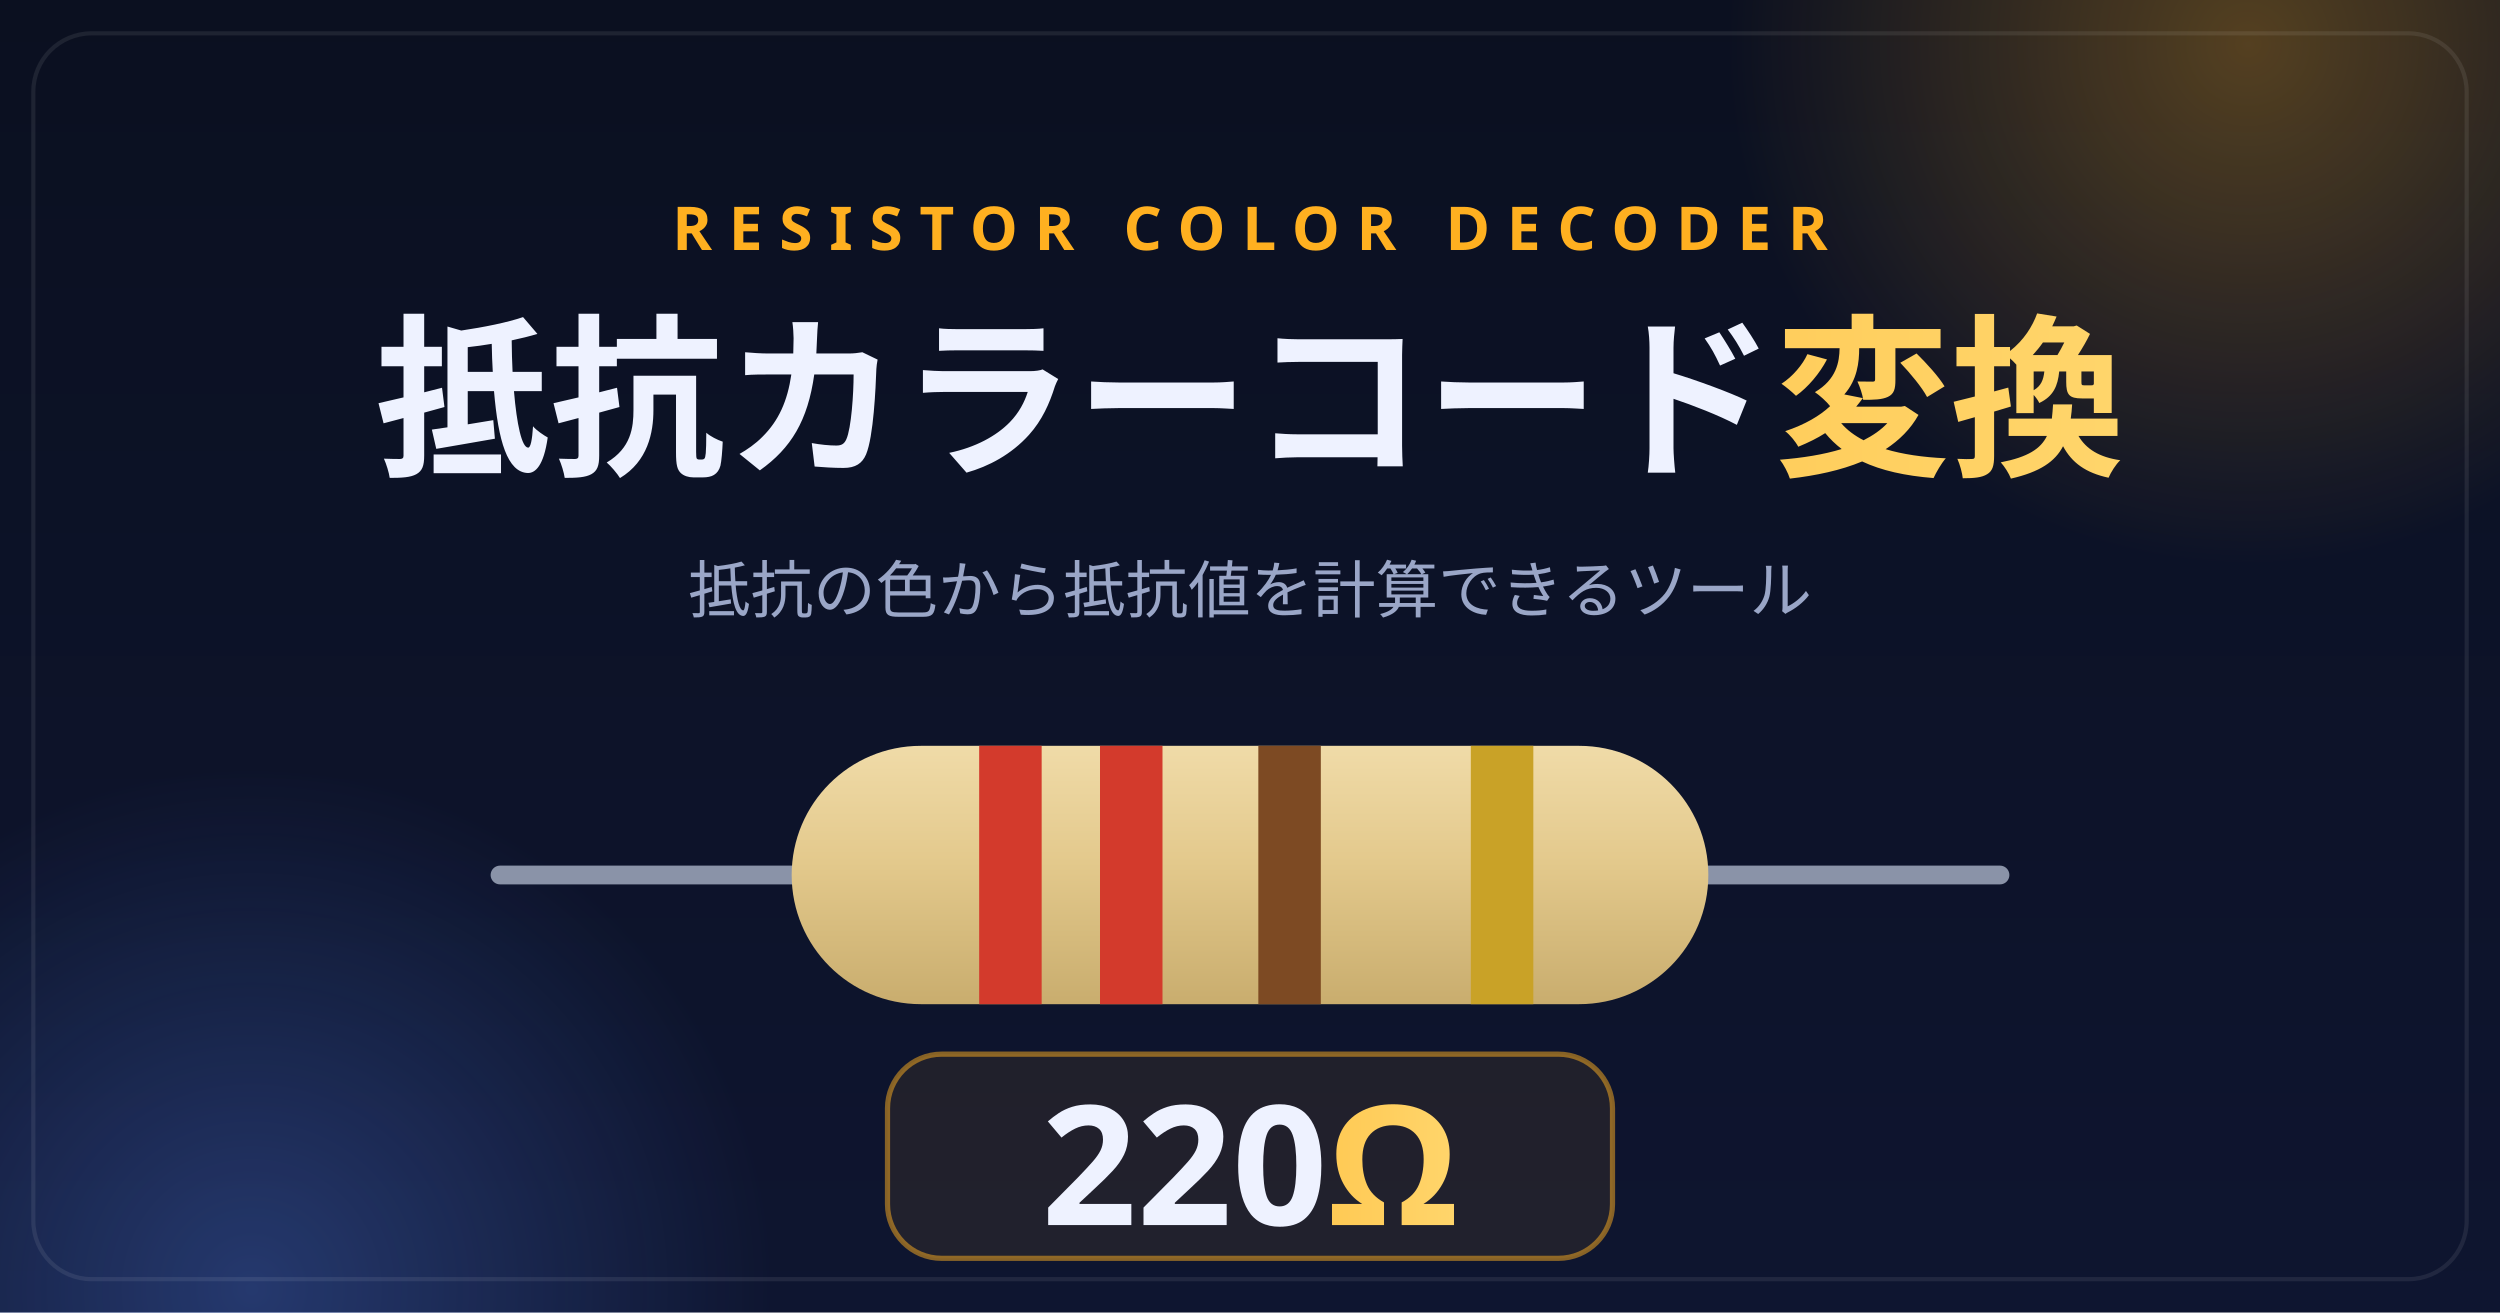
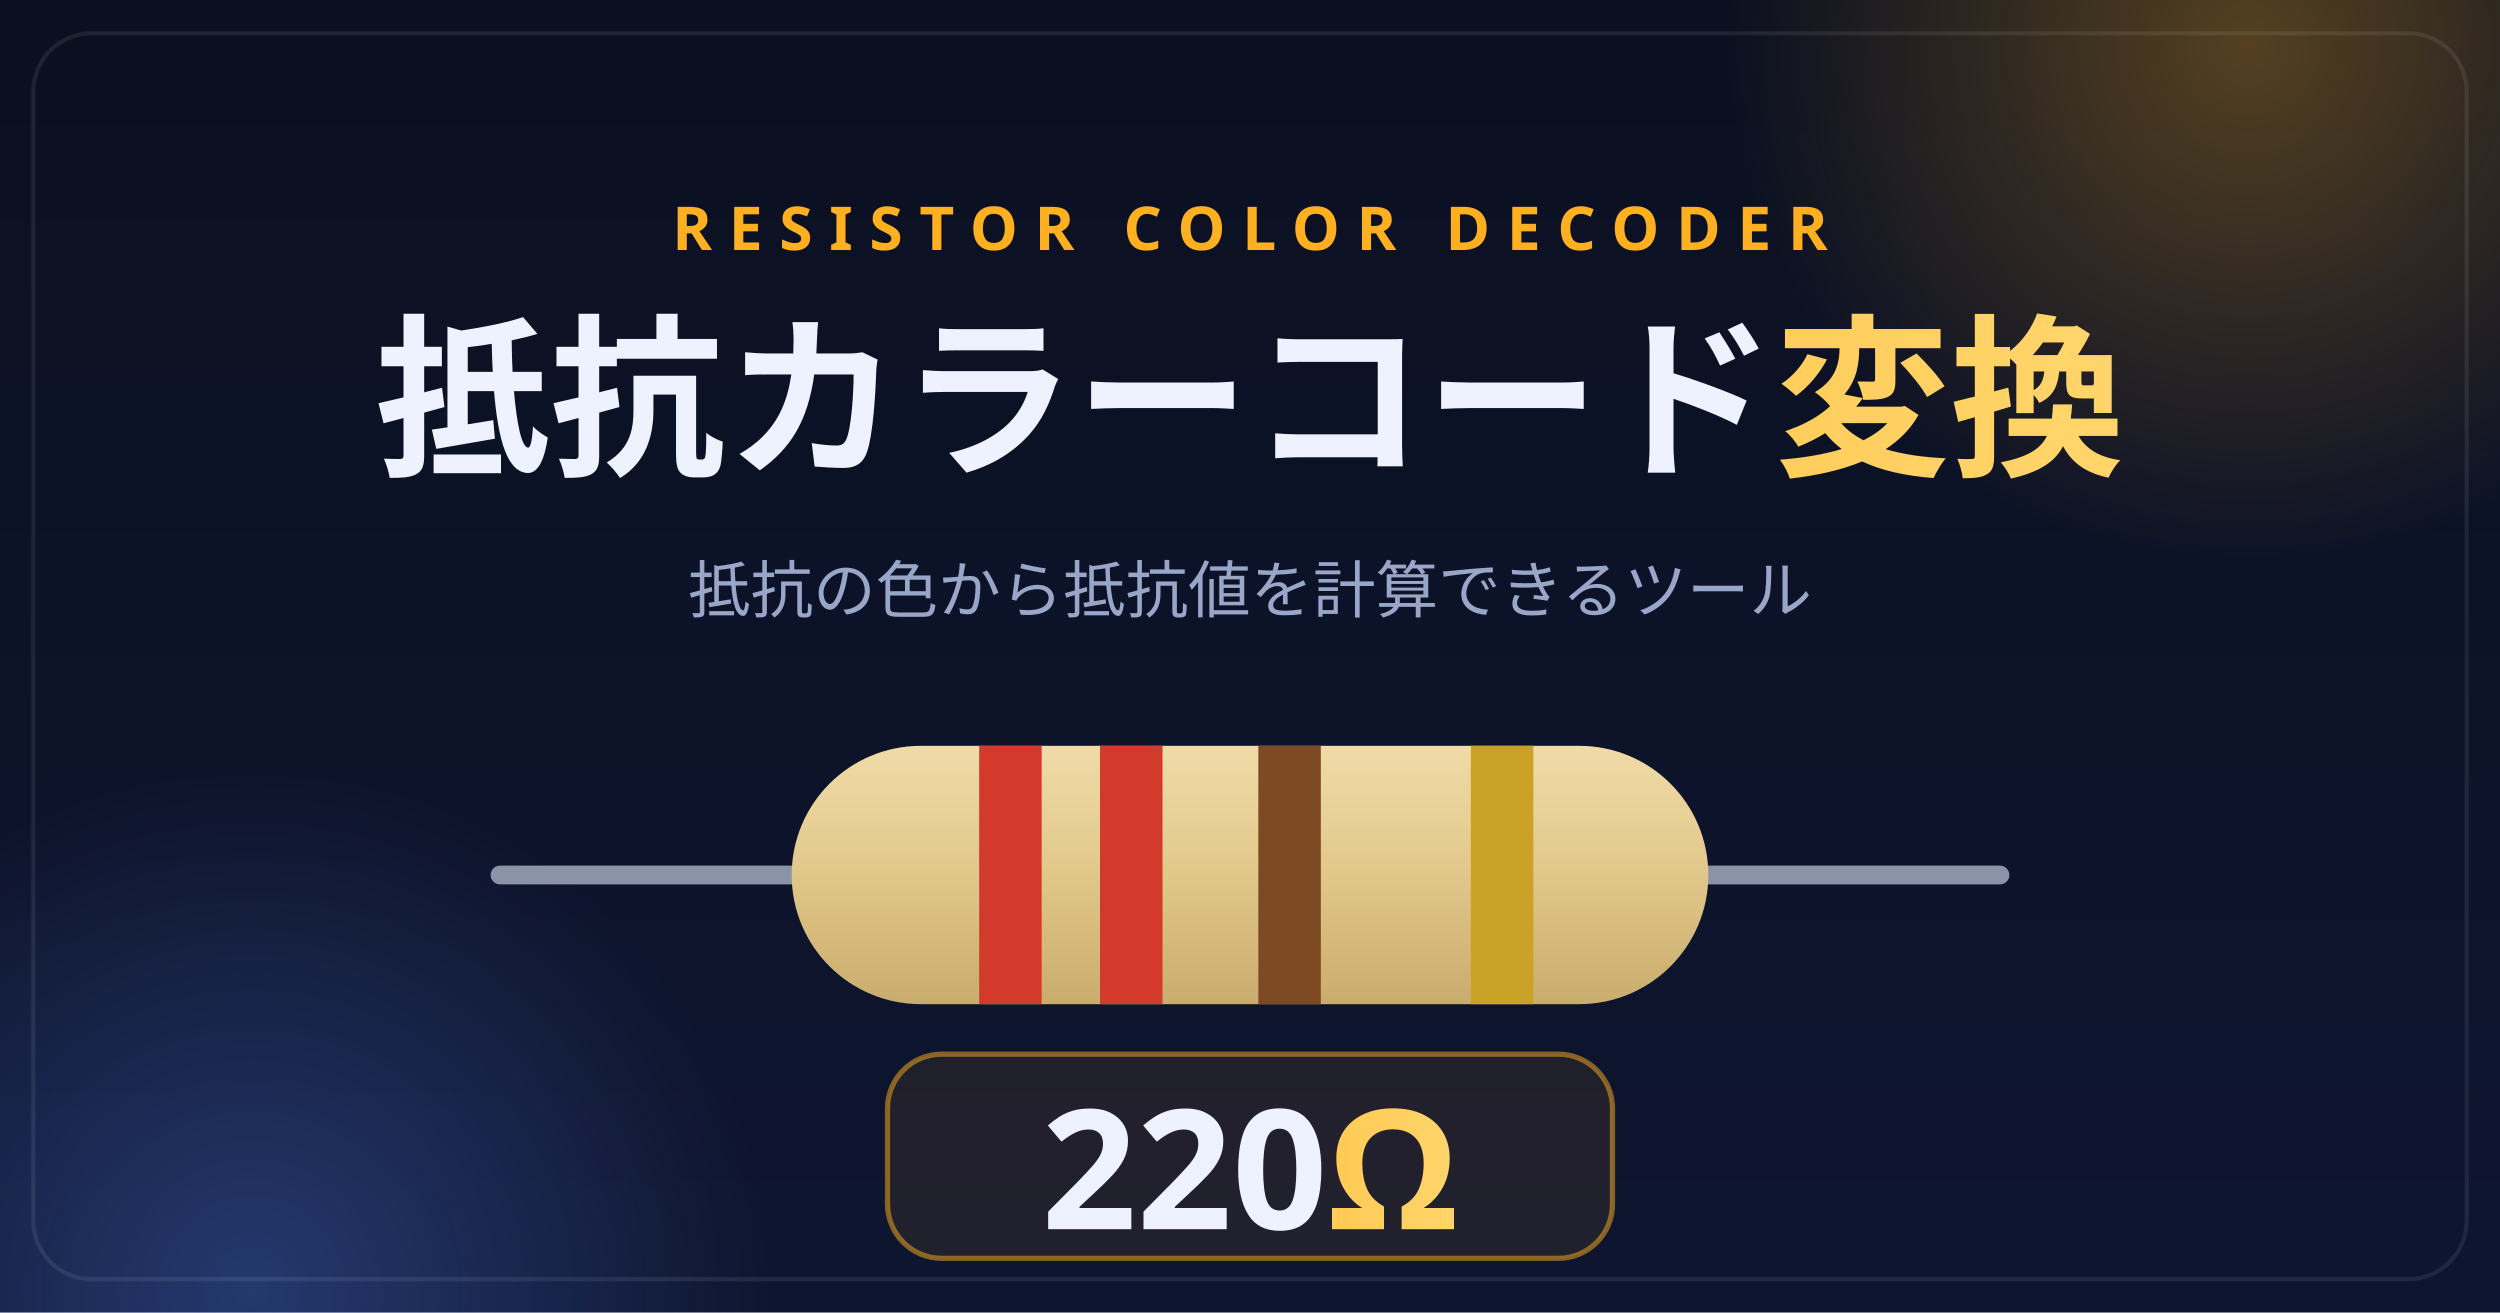
<svg xmlns="http://www.w3.org/2000/svg" width="1200" height="630" viewBox="0 0 1200 630" font-family="IPAGothic, sans-serif">
  <defs>
    <linearGradient id="bg" x1="0" y1="0" x2="0" y2="1">
      <stop offset="0" stop-color="#0b1020" />
      <stop offset="1" stop-color="#0e1530" />
    </linearGradient>
    <radialGradient id="g1" cx="50%" cy="50%" r="50%">
      <stop offset="0" stop-color="#ffb020" stop-opacity="0.30" />
      <stop offset="0.7" stop-color="#ffb020" stop-opacity="0" />
    </radialGradient>
    <radialGradient id="g2" cx="50%" cy="50%" r="50%">
      <stop offset="0" stop-color="#5b8cff" stop-opacity="0.30" />
      <stop offset="0.7" stop-color="#5b8cff" stop-opacity="0" />
    </radialGradient>
    <linearGradient id="bodyGrad" x1="0" y1="0" x2="0" y2="1">
      <stop offset="0" stop-color="#f0dba8" />
      <stop offset="0.45" stop-color="#e3c98c" />
      <stop offset="1" stop-color="#c9ad6e" />
    </linearGradient>
    <linearGradient id="accentText" x1="0" y1="0" x2="1" y2="0">
      <stop offset="0" stop-color="#ffb020" />
      <stop offset="1" stop-color="#ffd56b" />
    </linearGradient>
    <clipPath id="bodyClip">
      <rect x="380" y="358" width="440" height="124" rx="62" ry="62" />
    </clipPath>
  </defs>
  <rect width="1200" height="630" fill="url(#bg)" />
  <circle cx="1080" cy="20" r="360" fill="url(#g1)" />
  <circle cx="120" cy="620" r="360" fill="url(#g2)" />
  <rect x="16" y="16" width="1168" height="598" rx="28" fill="none" stroke="#ffffff" stroke-opacity="0.08" stroke-width="2" />
  <text x="600" y="120" text-anchor="middle" fill="#ffb020" font-size="29" font-weight="bold" letter-spacing="8">RESISTOR COLOR DECODER</text>
  <text x="600" y="222" text-anchor="middle" fill="#eef2ff" font-size="84" font-weight="bold">抵抗カラーコード<tspan fill="url(#accentText)">変換</tspan>
  </text>
  <text x="600" y="294" text-anchor="middle" fill="#9aa6c7" font-size="30">抵抗の色から抵抗値を計算できるツール</text>
  <g>
    <line x1="240" y1="420" x2="395" y2="420" stroke="#8a93a8" stroke-width="9" stroke-linecap="round" />
    <line x1="805" y1="420" x2="960" y2="420" stroke="#8a93a8" stroke-width="9" stroke-linecap="round" />
    <rect x="380" y="358" width="440" height="124" rx="62" ry="62" fill="url(#bodyGrad)" />
    <g clip-path="url(#bodyClip)">
      <rect x="470" y="350" width="30" height="140" fill="#d33a2c" />
      <rect x="528" y="350" width="30" height="140" fill="#d33a2c" />
      <rect x="604" y="350" width="30" height="140" fill="#7d4a23" />
      <rect x="706" y="350" width="30" height="140" fill="#c9a227" />
    </g>
    <rect x="426" y="506" width="348" height="98" rx="26" fill="#ffb020" fill-opacity="0.08" stroke="#ffb020" stroke-opacity="0.5" stroke-width="2.5" />
-     <text x="600" y="557" text-anchor="middle" dominant-baseline="central" fill="#eef2ff" font-size="80" font-weight="bold">220<tspan fill="url(#accentText)"> Ω</tspan>
+     <text x="600" y="590" text-anchor="middle" fill="#eef2ff" font-size="80" font-weight="bold">220<tspan fill="url(#accentText)"> Ω</tspan>
    </text>
  </g>
</svg>
